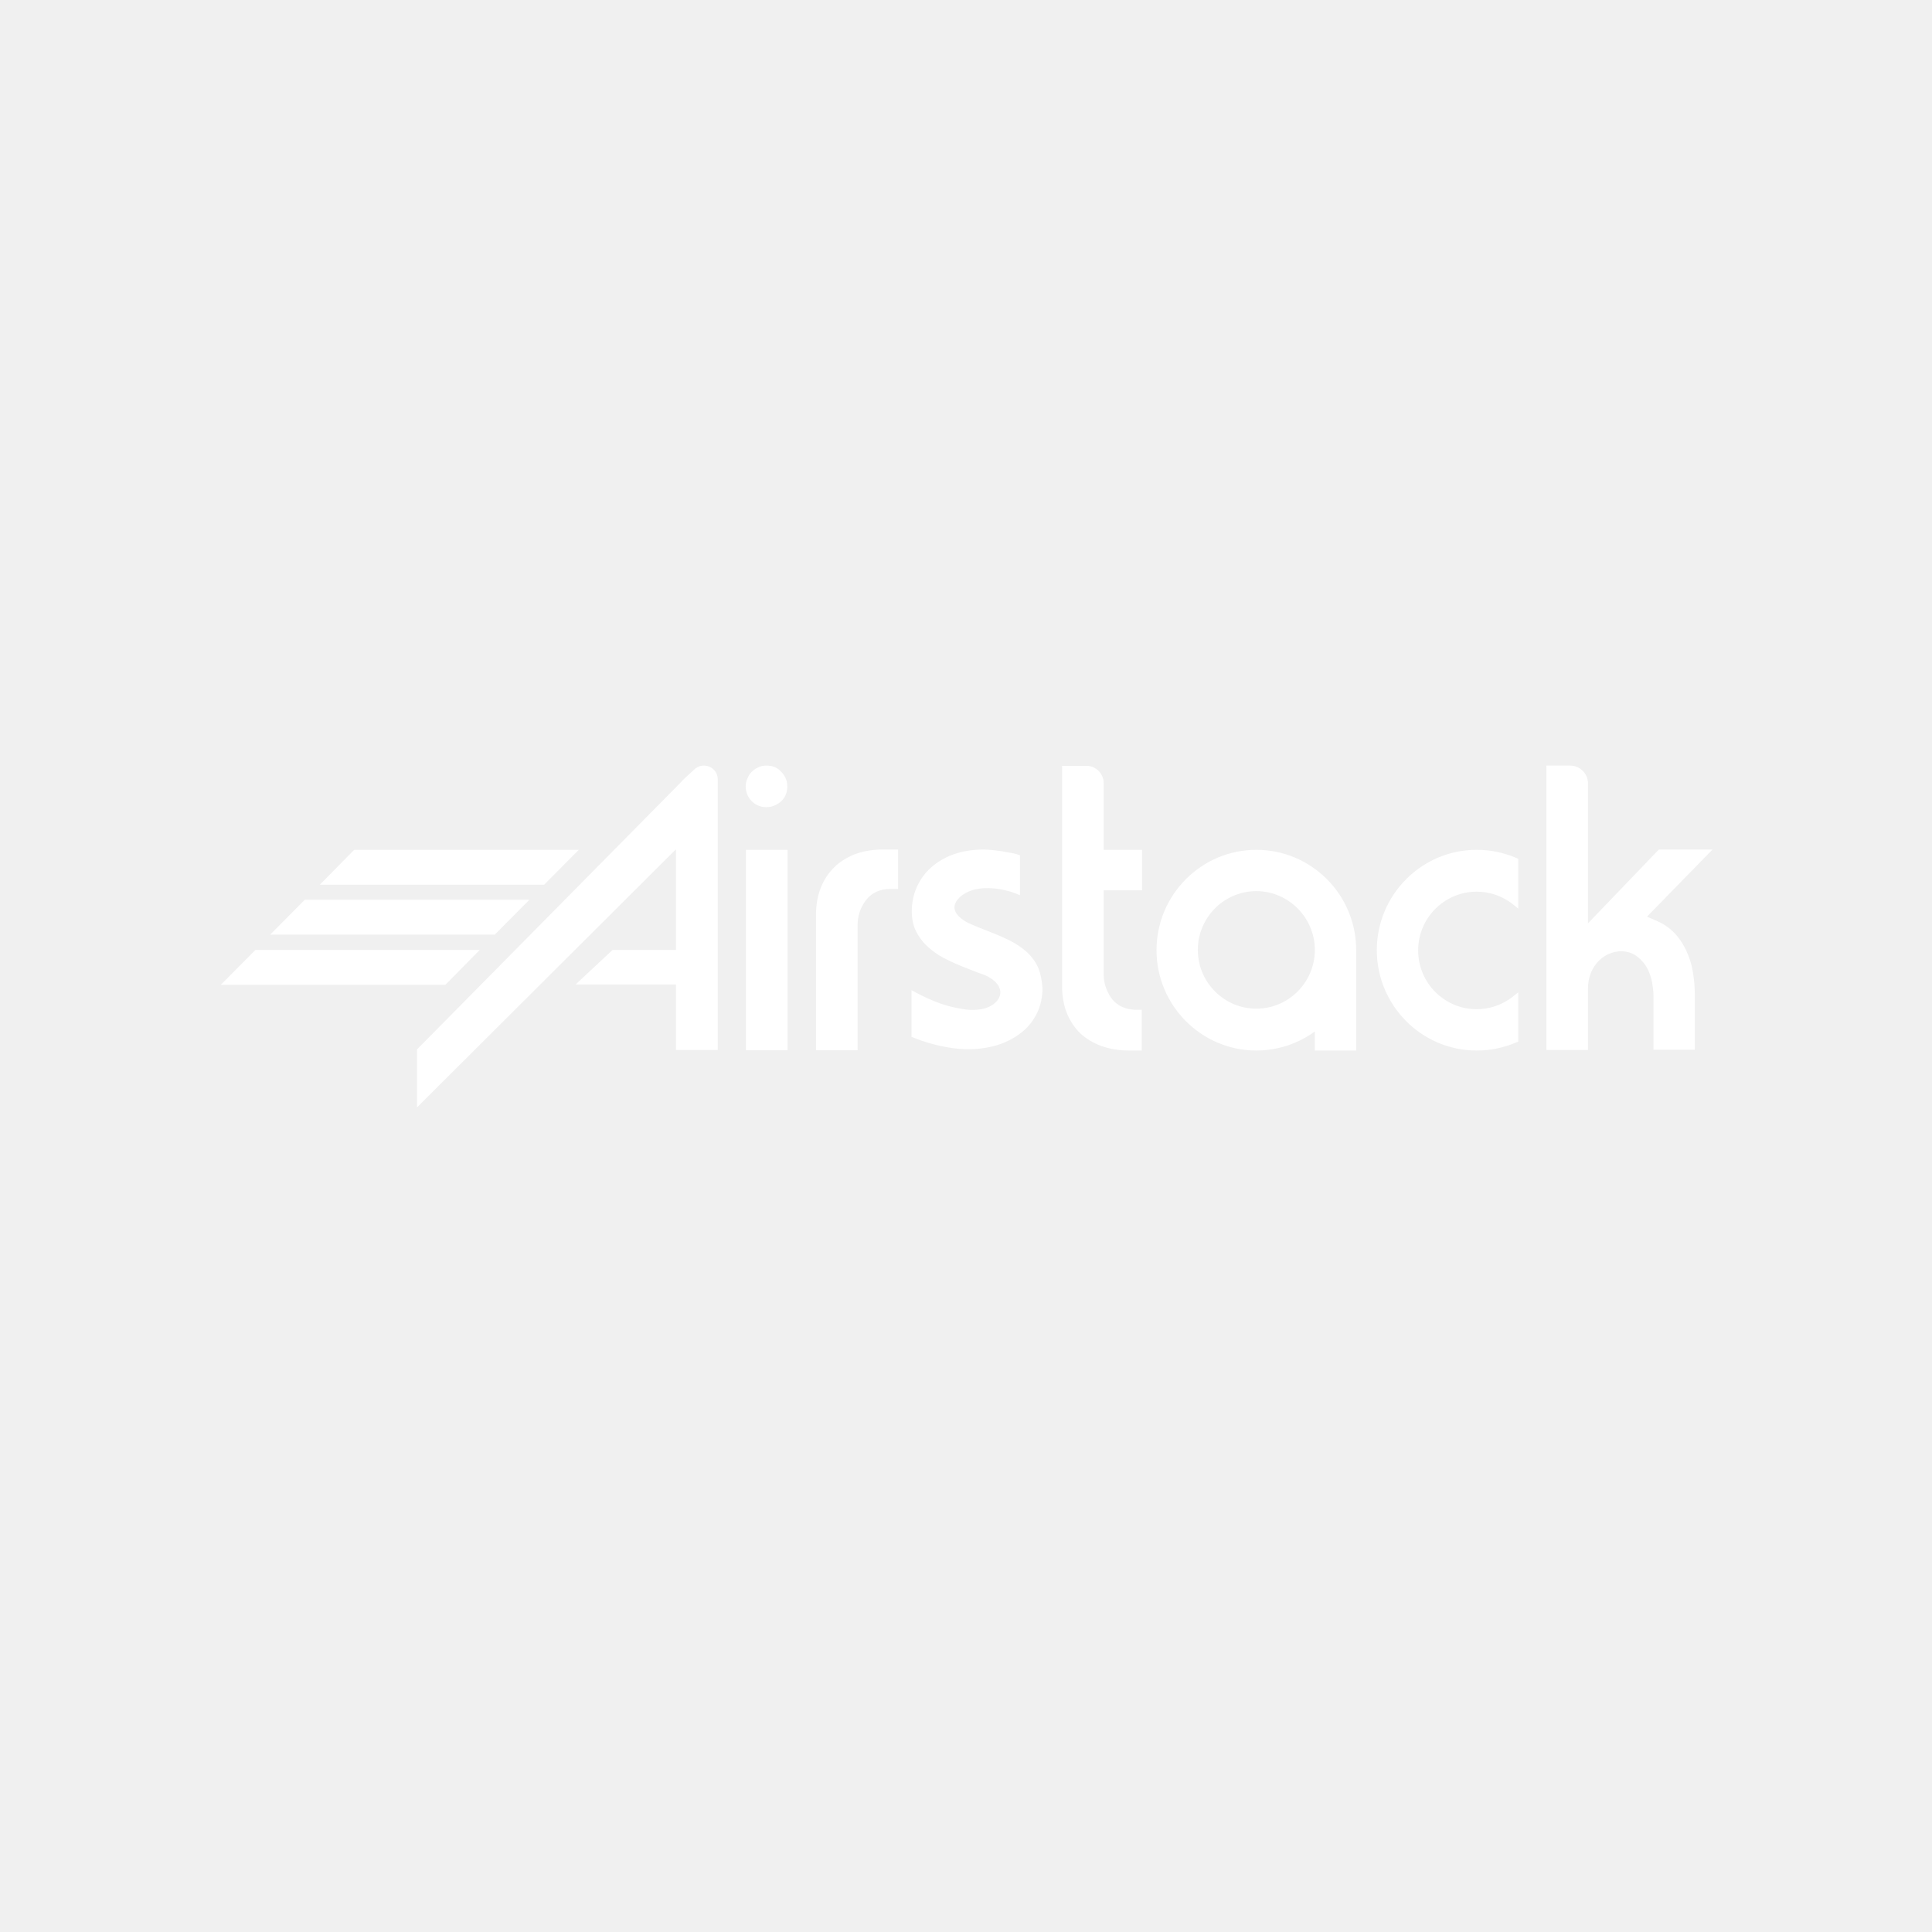
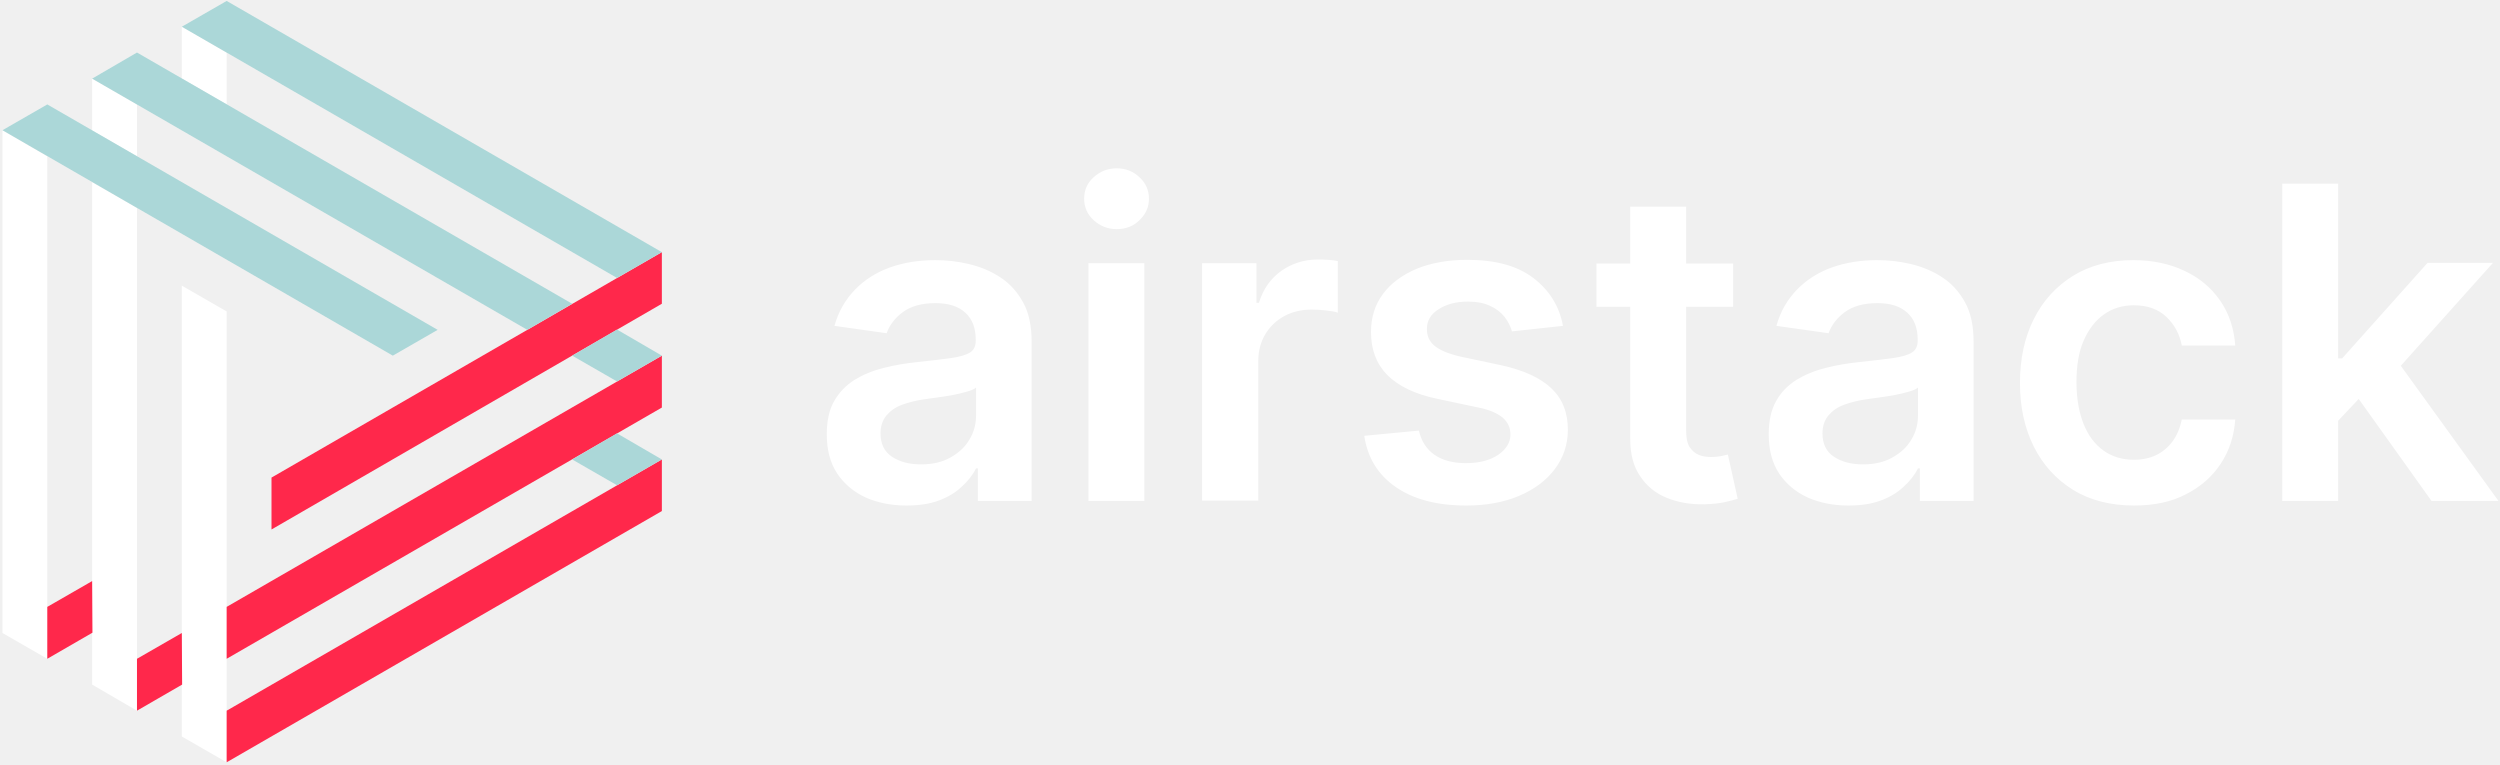
- <svg xmlns="http://www.w3.org/2000/svg" viewBox="0 0 720 720">
-   <path fill="#fff" d="M278 316.7h15.5v74.7H278zm40.4 1.7c-2.9 1.2-5.5 2.8-7.6 4.9-2.1 2.1-3.7 4.5-4.9 7.5-1.2 3-1.8 6.4-1.8 10.1v50.5h15.5v-46.6c0-3.2.9-6.2 2.8-8.9 2.1-3 5.3-4.6 9.2-4.6h3.1v-14.7h-6.6c-3.5.1-6.8.7-9.7 1.8zm95.5 53.2c-1.7-2.6-2.6-5.5-2.6-8.6v-31.2h14.3v-15.1h-14.3v-24.9c0-3.5-2.9-6.4-6.4-6.4h-9.1v81.9c0 3.8.6 7.3 1.8 10.3 1.2 2.9 2.9 5.5 5 7.5 2.2 2 4.8 3.6 7.8 4.7 3.1 1.1 6.5 1.7 10.2 1.7h4.9v-15.2H423c-5-.2-7.7-2.6-9.1-4.7zm214.5-17.4c-1.1-2.3-2.5-4.5-4.3-6.4-1.7-1.8-3.8-3.3-6.2-4.4l-4.1-1.8 24.4-25h-20l-26.4 27.5V292c0-3.7-3-6.7-6.7-6.7h-8.8v106h15.5v-22.9c0-2.2.4-4.2 1.1-5.9.7-1.7 1.7-3.2 2.9-4.4 1.2-1.2 2.5-2.1 4-2.7 3.7-1.5 7.6-1.1 10.5 1.2 1.5 1.2 2.8 2.7 3.7 4.5.8 1.6 1.4 3.3 1.7 5.1.3 1.7.5 3.3.5 4.7v20.3h15.4v-20.9c0-2.9-.3-5.7-.8-8.5-.4-2.6-1.3-5.2-2.4-7.6zm-241.5 6.4c-1-2.2-2.4-4.1-4.1-5.7-1.9-1.7-4.1-3.2-6.7-4.5-2.8-1.4-5.8-2.6-8.9-3.8-2.4-.9-4.2-1.7-5.6-2.3-1-.4-5.9-2.8-5.9-6.1 0-2.8 3.2-5.3 6.2-6.3 3.9-1.4 9.3-1.2 14.7.4.5.2 1.1.4 1.7.6l1.8.7v-14.9l-1-.3c-.9-.3-1.8-.5-2.6-.6-4.1-.8-7.5-1.2-10.1-1.2-3.9 0-7.6.6-10.8 1.7-3.2 1.1-6.1 2.8-8.4 4.8-2.3 2-4.1 4.4-5.4 7.2-1.3 2.8-2 5.9-2 9.3 0 2.7.5 5.1 1.4 7.1 1 2.1 2.4 4.1 4.1 5.7 1.8 1.7 3.8 3.2 6.2 4.5 2.5 1.3 5.3 2.6 8.2 3.7 2.9 1.2 5.1 2 6.5 2.5 3.3 1.1 6.6 3.7 6.6 6.7 0 3.5-4 6-7.8 6.4-2.2.3-4.4.2-6.5-.2-1.3-.2-2.6-.5-3.9-.8-1.1-.3-2.4-.6-3.8-1.1-3.4-1.2-6.4-2.6-9.1-4l-2-1.1v17.4l.8.3c7.7 3.2 14.7 4 17.4 4.2l2.1.1h1.1c3.9 0 7.7-.6 11.1-1.7 3.3-1.1 6.2-2.7 8.7-4.7 2.4-1.9 4.2-4.3 5.6-7.1 1.3-2.7 2-5.9 2-9.3-.2-2.7-.7-5.4-1.6-7.6zm-101.2-75.3c-1.2 0-2.2.2-3.2.7-.9.4-1.7 1-2.4 1.7s-1.2 1.5-1.6 2.5c-.4.9-.6 1.9-.6 2.9 0 2.2.8 4 2.3 5.5 1.5 1.5 3.3 2.2 5.4 2.2 2 0 3.8-.7 5.4-2.1 1.6-1.4 2.4-3.3 2.4-5.6 0-2.2-.8-4-2.3-5.5-1.3-1.5-3.2-2.3-5.4-2.3zm182.5 31.4c-20.5 0-37.2 16.8-37.2 37.4 0 20.6 16.7 37.4 37.2 37.4 7.8 0 15.5-2.5 21.8-7.1v7.1h15.4V354c0-20.6-16.7-37.3-37.2-37.3zM490 354c0 12.1-9.8 21.9-21.8 21.9s-21.8-9.8-21.8-21.9 9.8-21.9 21.8-21.9S490 342 490 354zm60.3-37.3c-20.5 0-37.2 16.8-37.2 37.4 0 20.6 16.7 37.4 37.2 37.4 5.1 0 10-1 14.7-3l.8-.3v-18.4l-2.1 1.7c-3.9 3-8.5 4.6-13.4 4.6-12 0-21.8-9.8-21.8-21.9s9.8-21.9 21.8-21.9c4.9 0 9.5 1.6 13.4 4.6l2.1 1.7V320l-.8-.3c-4.7-2-9.6-3-14.7-3zm-291.6-29.9c1.5-1.5 3.7-1.9 5.6-1.1 2 .8 3.2 2.7 3.2 4.8v100.8h-15.6v-24.4h-37.4l13.8-12.9h23.6v-37.5l-96.5 96.2v-21.6l96.8-98 2.8-2.9 3.7-3.4zm-43 29.9H132l-12.8 13h83.6zM178.8 354H95.2l-12.9 13H166zm18.5-18.7h-83.7l-12.9 13h83.7z" />
+ <svg xmlns="http://www.w3.org/2000/svg" viewBox="0 0 814 249">
+   <path fill="#fff" d="M295.099 164.6c-4.9 0-9.3-.9-13.2-2.6-3.9-1.8-7-4.4-9.3-7.8-2.3-3.5-3.4-7.7-3.4-12.8 0-4.4.8-8 2.4-10.8 1.6-2.8 3.8-5.1 6.6-6.9 2.8-1.7 5.9-3 9.5-3.9 3.5-.9 7.1-1.5 10.9-1.9 4.5-.5 8.2-.9 11-1.3 2.8-.4 4.9-1 6.2-1.8 1.3-.8 1.9-2.1 1.9-3.9v-.3c0-3.8-1.1-6.7-3.4-8.8-2.3-2.1-5.5-3.1-9.7-3.1-4.5 0-8 1-10.6 2.9-2.6 1.9-4.4 4.3-5.3 6.9l-17-2.4c1.3-4.7 3.6-8.6 6.7-11.8 3.1-3.2 6.9-5.6 11.3-7.2 4.5-1.6 9.4-2.4 14.8-2.4 3.7 0 7.4.4 11.1 1.3 3.7.9 7.1 2.3 10.1 4.3 3.1 2 5.5 4.7 7.4 8.1 1.9 3.4 2.8 7.7 2.8 12.9v51.8h-17.5v-10.6h-.6c-1.1 2.2-2.7 4.2-4.7 6-2 1.9-4.5 3.4-7.5 4.5s-6.4 1.6-10.5 1.6Zm4.8-13.4c3.7 0 6.8-.7 9.5-2.2 2.7-1.5 4.8-3.4 6.2-5.8 1.5-2.4 2.2-5.1 2.2-7.9v-9.1c-.6.5-1.5.9-2.9 1.3s-2.9.8-4.6 1.1c-1.7.3-3.3.6-5 .8-1.6.2-3.1.4-4.3.6-2.7.4-5.2 1-7.3 1.8-2.2.8-3.8 2-5.1 3.5-1.2 1.5-1.9 3.4-1.9 5.8 0 3.4 1.2 5.9 3.7 7.6 2.6 1.7 5.7 2.5 9.5 2.5ZM363.6 74.6c-2.9 0-5.4-1-7.5-2.9-2.1-1.9-3.1-4.3-3.1-7 0-2.8 1-5.1 3.1-7 2.1-1.9 4.6-2.9 7.5-2.9 2.9 0 5.4 1 7.4 2.9 2.1 1.9 3.1 4.3 3.1 7s-1 5-3.1 7c-2 2-4.5 2.9-7.4 2.9Zm-9.2 88.5V85.7h18.2v77.4h-18.2Zm36.998 0V85.7h17.7v12.9h.8c1.4-4.5 3.8-7.9 7.3-10.4 3.4-2.4 7.4-3.7 11.8-3.7 1 0 2.1 0 3.4.1 1.3.1 2.3.2 3.2.4v16.8c-.8-.3-2-.5-3.7-.7-1.7-.2-3.3-.3-4.8-.3-3.3 0-6.3.7-8.9 2.1-2.6 1.4-4.7 3.4-6.2 5.9-1.5 2.5-2.3 5.4-2.3 8.7V163h-18.3v.1Zm117.501-57-16.6 1.8c-.5-1.7-1.3-3.3-2.4-4.7-1.2-1.5-2.7-2.7-4.7-3.6-1.9-.9-4.3-1.4-7.2-1.4-3.8 0-7 .8-9.6 2.5-2.6 1.6-3.8 3.8-3.8 6.4 0 2.3.8 4.1 2.5 5.5 1.7 1.4 4.5 2.6 8.4 3.5l13.2 2.8c7.3 1.6 12.8 4.1 16.4 7.5 3.6 3.4 5.4 7.9 5.4 13.5 0 4.9-1.5 9.2-4.3 12.9-2.8 3.7-6.7 6.6-11.7 8.7-5 2.1-10.7 3.1-17.1 3.1-9.5 0-17.1-2-22.9-6-5.8-4-9.2-9.5-10.3-16.7l17.8-1.7c.8 3.5 2.5 6.1 5.1 7.9 2.6 1.8 6 2.7 10.2 2.7 4.3 0 7.8-.9 10.5-2.7 2.6-1.8 4-4 4-6.6 0-2.2-.8-4-2.5-5.5-1.7-1.4-4.3-2.6-7.9-3.3l-13.2-2.8c-7.4-1.5-12.9-4.2-16.5-7.8-3.6-3.7-5.3-8.3-5.3-14 0-4.8 1.3-8.9 3.9-12.4 2.6-3.5 6.3-6.2 11-8.2 4.7-1.9 10.2-2.9 16.4-2.9 9.1 0 16.2 1.9 21.4 5.8 5.2 3.9 8.6 9.1 9.8 15.7Zm53.7 41.9c-.5.1-1.2.3-2.2.5-1 .2-2 .3-3.2.3-1.5 0-2.9-.2-4.1-.7-1.2-.5-2.2-1.4-3-2.6-.8-1.3-1.1-3.2-1.1-5.6v-40h15.3V85.8h-15.3V67.3h-18.2v18.5h-11v14.1h11v43c0 4.8 1 8.9 3.2 12.1 2.1 3.2 5 5.6 8.7 7.1 3.7 1.5 7.8 2.2 12.3 2.1 2.6-.1 4.8-.3 6.6-.7 1.8-.4 3.2-.8 4.2-1.1l-3.2-14.4Zm39.199 16.6c-4.9 0-9.3-.9-13.2-2.6-3.9-1.8-7-4.4-9.3-7.8-2.3-3.5-3.4-7.7-3.4-12.8 0-4.4.8-8 2.4-10.8 1.6-2.9 3.8-5.1 6.6-6.9 2.8-1.7 5.9-3 9.5-3.9 3.5-.9 7.1-1.5 10.9-1.9 4.5-.5 8.2-.9 11-1.3 2.8-.4 4.9-1 6.2-1.8 1.3-.8 1.9-2.1 1.9-3.9v-.3c0-3.8-1.1-6.7-3.4-8.8-2.3-2.1-5.5-3.1-9.7-3.1-4.5 0-8 1-10.6 2.9-2.6 1.9-4.4 4.3-5.3 6.9l-17-2.4c1.3-4.7 3.6-8.6 6.7-11.8 3.1-3.2 6.9-5.6 11.3-7.2 4.5-1.6 9.4-2.4 14.8-2.4 3.7 0 7.4.4 11.1 1.3 3.7.9 7.1 2.3 10.1 4.3 3.1 2 5.5 4.7 7.4 8.1 1.9 3.4 2.8 7.7 2.8 12.9v51.8h-17.5v-10.6h-.6c-1.1 2.2-2.7 4.2-4.7 6-2 1.9-4.5 3.4-7.5 4.5s-6.4 1.6-10.5 1.6Zm4.8-13.4c3.7 0 6.8-.7 9.5-2.2 2.7-1.5 4.8-3.4 6.2-5.8 1.5-2.4 2.2-5.1 2.2-7.9v-9.1c-.6.5-1.5.9-2.9 1.3s-2.9.8-4.6 1.1c-1.7.3-3.3.6-5 .8-1.6.2-3.1.4-4.3.6-2.7.4-5.2 1-7.3 1.8-2.2.8-3.8 2-5.1 3.5-1.2 1.5-1.9 3.4-1.9 5.8 0 3.4 1.2 5.9 3.7 7.6 2.6 1.7 5.7 2.5 9.5 2.5Zm88.301 13.4c-7.7 0-14.4-1.7-19.9-5.1-5.5-3.4-9.8-8.1-12.8-14.1s-4.5-12.9-4.5-20.7c0-7.9 1.5-14.8 4.5-20.8s7.3-10.7 12.8-14.1c5.5-3.4 12.1-5.1 19.6-5.1 6.3 0 11.9 1.2 16.7 3.5 4.9 2.3 8.7 5.5 11.6 9.7 2.9 4.2 4.5 9.1 4.9 14.6h-17.4c-.7-3.7-2.4-6.8-5-9.3-2.6-2.5-6.2-3.8-10.6-3.8-3.7 0-7 1-9.8 3-2.8 2-5 4.9-6.6 8.6-1.6 3.7-2.3 8.2-2.3 13.4 0 5.3.8 9.8 2.3 13.6 1.5 3.8 3.7 6.7 6.5 8.7 2.8 2 6.1 3 9.9 3 2.7 0 5.1-.5 7.2-1.5 2.1-1 3.9-2.5 5.4-4.5 1.4-1.9 2.4-4.3 3-7.1h17.4c-.4 5.5-2 10.3-4.8 14.5-2.8 4.2-6.6 7.5-11.4 9.9-4.6 2.4-10.2 3.6-16.7 3.6Zm96.801-1.5h21.8l-31.8-44 30-33.5h-21.3l-27.8 31.1h-1.3V59.8h-18.2v103.3h18.2V137l6.7-7.1 23.7 33.2ZM.8 42.4l14.6 8.5v163.6L.8 206.1V42.4ZM30 59.3l14.6 8.4v163.7L30 222.9V59.3ZM59.201 93l14.6 8.4v146.8l-14.6-8.4V93ZM30 25.6 44.6 34v16.9L30 42.5V25.6ZM59.201 8.7l14.6 8.4V34l-14.6-8.4V8.7Z" />
+   <path fill="#FF284B" d="M73.8 248.2v-16.8l141.701-81.8v16.8l-141.7 81.8Zm0-33.7v-16.9l141.701-81.8v16.9l-141.7 81.8Zm14.6-42.1v-16.9l127.1-73.4v16.8L88.4 172.4Zm-43.8 59v-16.9l14.6-8.4.1 16.8-14.7 8.5Zm-29.2-16.9v-16.9l14.6-8.4.1 16.8-14.7 8.5Z" />
+   <path fill="#ABD7D8" d="m215.501 82.1-14.6 8.4-141.7-81.8 14.6-8.4 141.7 81.8ZM186.3 98.9l-14.6 8.5L30 25.6l14.6-8.5 141.7 81.8Zm-43.799 8.5-14.6 8.4L.801 42.4 15.4 34l127.1 73.4Zm73 8.4-14.6 8.4-14.6-8.4 14.6-8.5 14.6 8.5Zm0 33.8-14.6 8.4-14.6-8.4 14.6-8.5 14.6 8.5Z" />
</svg>
